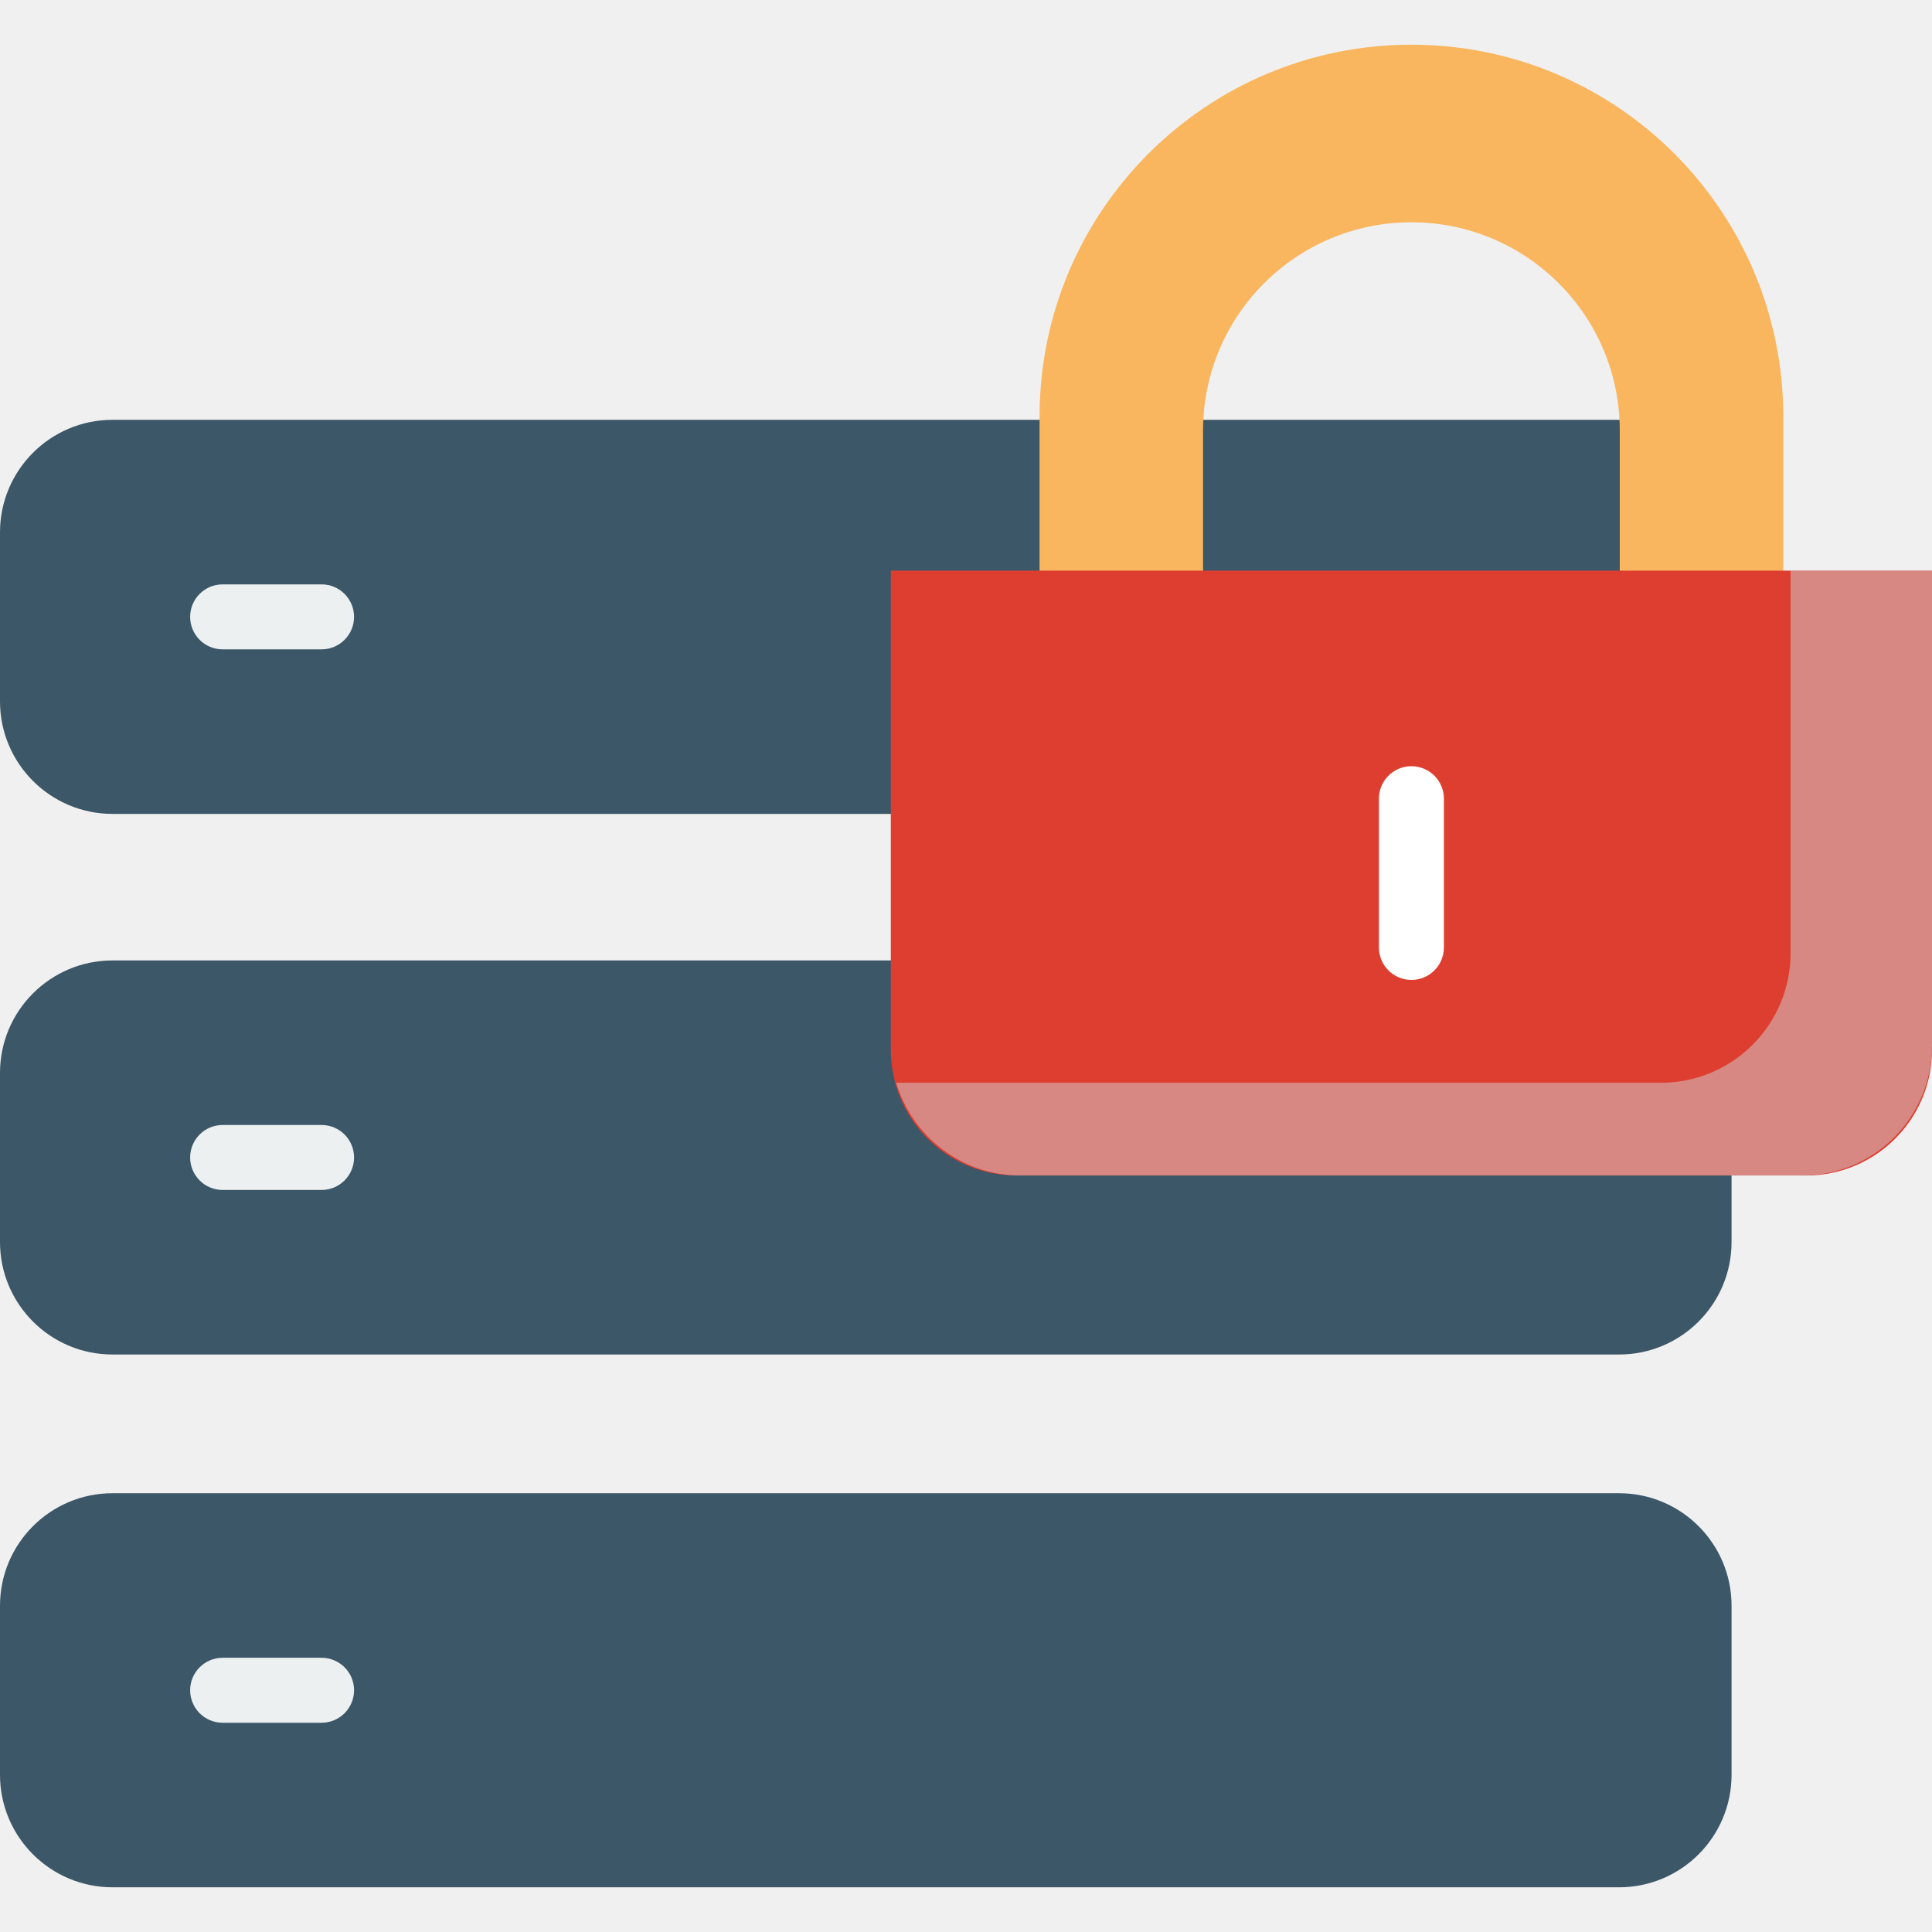
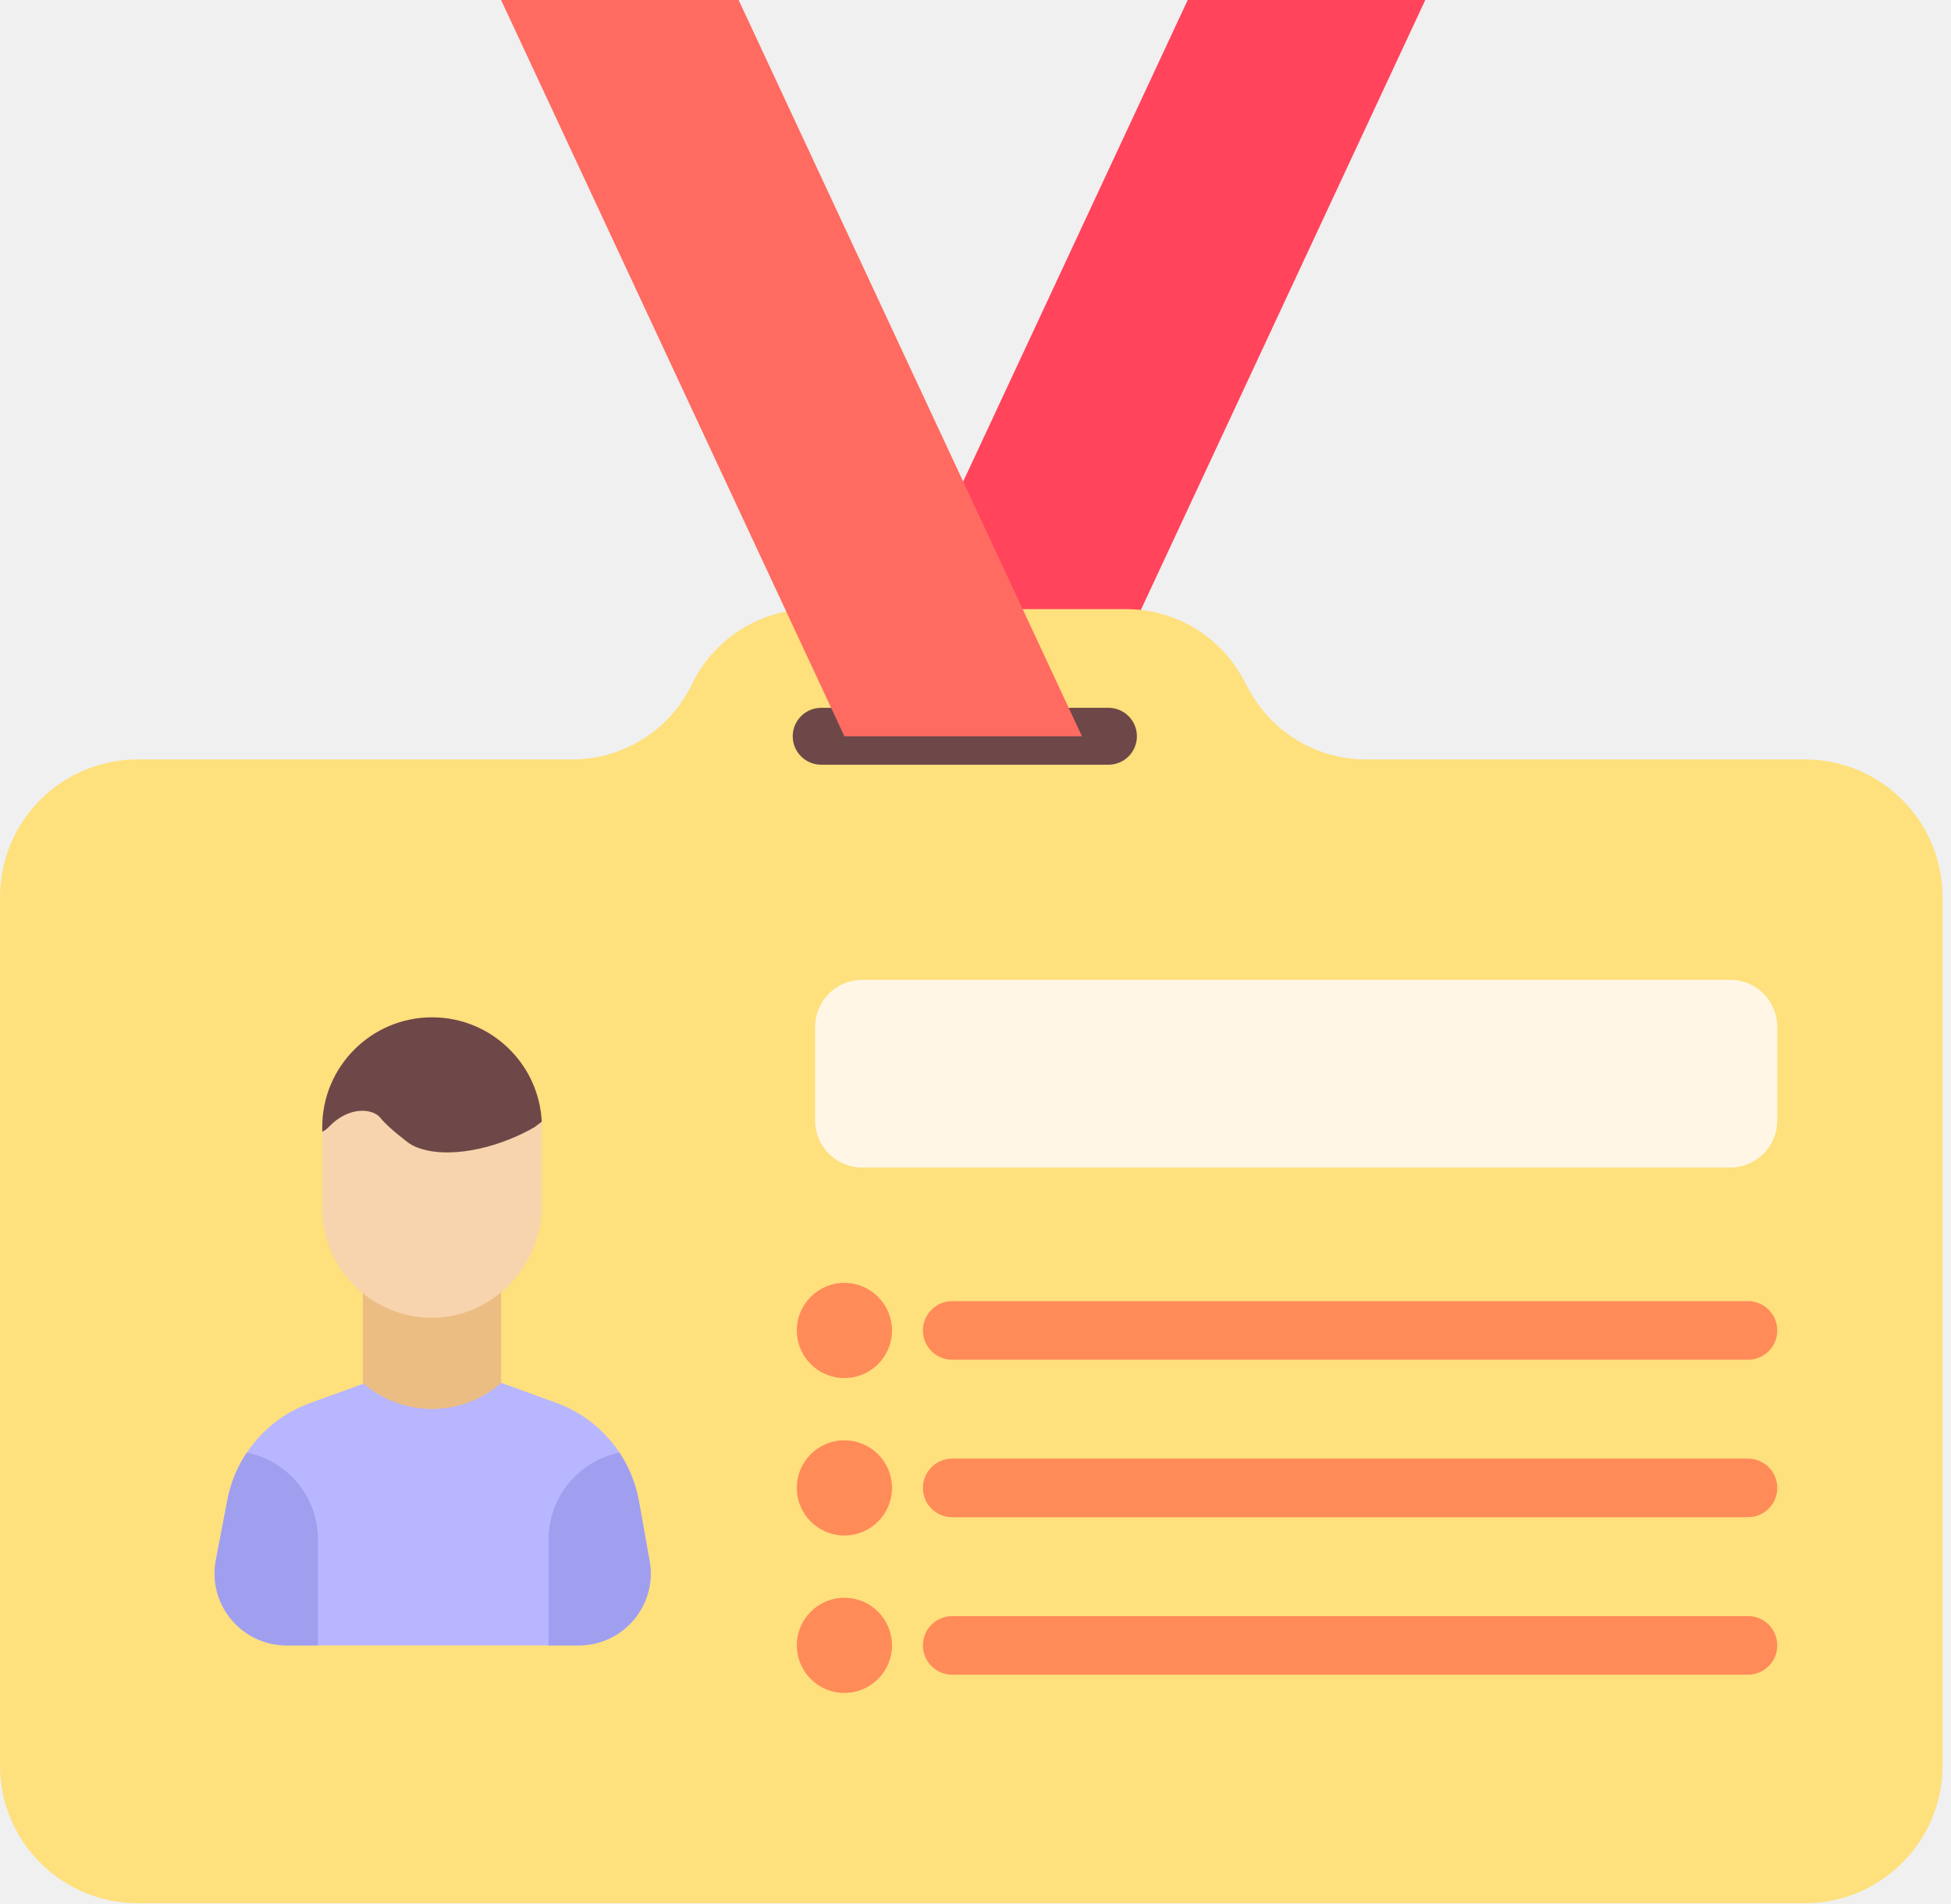
- <svg xmlns="http://www.w3.org/2000/svg" version="1.1" id="Capa_1" x="0px" y="0px" viewBox="0 0 460 460" style="enable-background:new 0 0 460 460;" xml:space="preserve">
-   <g id="XMLID_1290_">
-     <g id="XMLID_1327_">
-       <path id="XMLID_2226_" style="fill:#3C5768;" d="M385.482,193.785H26.793C11.996,193.785,0,181.79,0,166.993V126.75    c0-14.797,11.996-26.793,26.793-26.793h358.689c14.797,0,26.793,11.996,26.793,26.793v40.242    C412.275,181.79,400.279,193.785,385.482,193.785z" />
-     </g>
-     <g id="XMLID_1342_">
-       <path id="XMLID_2225_" style="fill:#3C5768;" d="M385.482,322.504H26.793C11.996,322.504,0,310.508,0,295.711v-40.242    c0-14.797,11.996-26.793,26.793-26.793h358.689c14.797,0,26.793,11.996,26.793,26.793v40.242    C412.275,310.508,400.279,322.504,385.482,322.504z" />
-     </g>
-     <g id="XMLID_1343_">
-       <path id="XMLID_2224_" style="fill:#3C5768;" d="M385.482,449.357H26.793C11.996,449.357,0,437.362,0,422.564v-40.242    c0-14.797,11.996-26.793,26.793-26.793h358.689c14.797,0,26.793,11.996,26.793,26.793v40.242    C412.275,437.362,400.279,449.357,385.482,449.357z" />
-     </g>
-     <g id="XMLID_1344_">
-       <path id="XMLID_3068_" style="fill:#ECF0F1;" d="M76.565,154.607H53.007c-4.272,0-7.735-3.463-7.735-7.735    s3.463-7.735,7.735-7.735h23.558c4.272,0,7.735,3.463,7.735,7.735S80.837,154.607,76.565,154.607z" />
-     </g>
-     <g id="XMLID_1371_">
-       <path id="XMLID_3067_" style="fill:#ECF0F1;" d="M76.565,283.325H53.007c-4.272,0-7.735-3.463-7.735-7.735    c0-4.272,3.463-7.735,7.735-7.735h23.558c4.272,0,7.735,3.463,7.735,7.735C84.301,279.862,80.837,283.325,76.565,283.325z" />
-     </g>
-     <g id="XMLID_1372_">
-       <path id="XMLID_3066_" style="fill:#ECF0F1;" d="M76.565,410.179H53.007c-4.272,0-7.735-3.463-7.735-7.735    c0-4.272,3.463-7.735,7.735-7.735h23.558c4.272,0,7.735,3.463,7.735,7.735C84.301,406.716,80.837,410.179,76.565,410.179z" />
-     </g>
-     <g id="XMLID_87_">
-       <path id="XMLID_2394_" style="fill:#F9B65F;" d="M385.663,149.092v-46.553c0-27.4-22.212-49.612-49.612-49.612    c-27.4,0-49.612,22.212-49.612,49.612v46.553l-38.923,2.617V99.178c0-48.897,39.639-88.535,88.535-88.535    s88.535,39.639,88.535,88.535v52.531L385.663,149.092z" />
-     </g>
-     <g id="XMLID_89_">
-       <path id="XMLID_2223_" style="fill:#DE3E30;" d="M430.063,279.881H242.038c-16.534,0-29.937-13.403-29.937-29.937V135.864H460    v114.081C460,266.478,446.597,279.881,430.063,279.881z" />
-     </g>
-     <path id="XMLID_2268_" style="opacity:0.49;fill:#D0D5D9;" d="M426.329,135.864v91.059c0,17.052-13.824,30.876-30.876,30.876   H213.38c3.788,12.767,15.602,22.082,29.598,22.082h186.146c17.052,0,30.876-13.824,30.876-30.876V135.864H426.329z" />
-     <g id="XMLID_86_">
-       <path id="XMLID_3065_" style="fill:#FFFFFF;" d="M336.051,233.315c-4.272,0-7.735-3.463-7.735-7.735v-35.414    c0-4.272,3.463-7.735,7.735-7.735c4.272,0,7.735,3.463,7.735,7.735v35.414C343.786,229.851,340.323,233.315,336.051,233.315z" />
+ <svg xmlns="http://www.w3.org/2000/svg" width="41px" height="40px" viewBox="0 0 41 40" version="1.1">
+   <g id="Page-1" stroke="none" stroke-width="1" fill="none" fill-rule="evenodd">
+     <g id="02_dashboard" transform="translate(-52, -566)" fill-rule="nonzero">
+       <g id="001-interview" transform="translate(52, 566)">
+         <polyline id="Path" fill="#FF445C" points="24.96 0 17.745 15.474 22.737 15.474 29.952 4.9570641e-16" />
+         <path d="M37.928,15.961 L28.704,15.961 C27.681,15.961 26.74,15.402 26.251,14.503 L26.119,14.26 C25.629,13.361 24.688,12.802 23.665,12.802 L17.055,12.802 C15.983,12.802 15.005,13.416 14.54,14.382 C14.074,15.348 13.096,15.961 12.024,15.961 L2.895,15.961 C1.296,15.961 2.26608645e-15,17.257 2.26608645e-15,18.856 L2.26608645e-15,37.105 C2.26608645e-15,38.704 1.296,40 2.895,40 L37.928,40 C39.526,40 40.822,38.704 40.822,37.105 L40.822,18.856 C40.822,17.257 39.526,15.961 37.928,15.961 Z" id="Path" fill="#FEE07D" />
+         <path d="M36.36,24.538 L18.118,24.538 C17.572,24.538 17.129,24.095 17.129,23.549 L17.129,21.582 C17.129,21.035 17.572,20.593 18.118,20.593 L36.36,20.593 C36.906,20.593 37.349,21.035 37.349,21.582 L37.349,23.549 C37.349,24.095 36.906,24.538 36.36,24.538 Z" id="Path" fill="#FFF6E6" />
+         <path d="M36.733,35.197 L20.011,35.197 C19.671,35.197 19.395,34.921 19.395,34.581 C19.395,34.24 19.671,33.965 20.011,33.965 L36.733,33.965 C37.073,33.965 37.349,34.24 37.349,34.581 C37.349,34.921 37.073,35.197 36.733,35.197 Z" id="Path" fill="#FF8B59" />
+         <path d="M36.733,28.578 L20.011,28.578 C19.671,28.578 19.395,28.302 19.395,27.962 C19.395,27.622 19.671,27.346 20.011,27.346 L36.733,27.346 C37.073,27.346 37.349,27.622 37.349,27.962 C37.349,28.302 37.073,28.578 36.733,28.578 Z" id="Path" fill="#FF8B59" />
+         <path d="M36.733,31.887 L20.011,31.887 C19.671,31.887 19.395,31.612 19.395,31.271 C19.395,30.931 19.671,30.655 20.011,30.655 L36.733,30.655 C37.073,30.655 37.349,30.931 37.349,31.271 C37.349,31.612 37.073,31.887 36.733,31.887 Z" id="Path" fill="#FF8B59" />
+         <g id="Group" transform="translate(17.12905, 27.34616)" fill="#FF8B59">
+           <circle id="Oval" cx="0.616" cy="7.234" r="1" />
+           <circle id="Oval" cx="0.616" cy="0.616" r="1" />
+           <circle id="Oval" cx="0.616" cy="3.925" r="1" />
+         </g>
+         <path d="M23.294,16.072 L17.257,16.072 C16.927,16.072 16.659,15.804 16.659,15.474 C16.659,15.144 16.927,14.876 17.257,14.876 L23.294,14.876 C23.624,14.876 23.892,15.144 23.892,15.474 C23.892,15.804 23.624,16.072 23.294,16.072 Z" id="Path" fill="#6E4848" />
+         <polyline id="Path" fill="#FF6B61" points="15.522 0 22.737 15.474 17.745 15.474 10.53 4.9570641e-16" />
+         <g id="Group" transform="translate(4.50985, 21.38086)">
+           <g transform="translate(0, 0.367958)" id="Path">
+             <path d="M7.653,12.832 L1.512,12.832 C0.563,12.832 -0.151,11.968 0.027,11.036 L0.269,9.776 C0.338,9.414 0.478,9.077 0.677,8.781 C0.992,8.309 1.453,7.94 2.004,7.74 L4.6,6.799 L7.176,7.733 C7.73,7.934 8.193,8.306 8.508,8.781 L8.508,8.782 C8.709,9.085 8.85,9.43 8.917,9.801 L9.141,11.054 C9.307,11.981 8.595,12.832 7.653,12.832 L7.653,12.832 Z" fill="#B8B6FF" />
+             <path d="M6.02,7.318 L6.02,7.318 C5.188,8.044 3.948,8.044 3.117,7.318 L3.117,5.371 L6.02,5.371 L6.02,7.318 Z" fill="#ECBD83" />
+             <path d="M6.875,1.939 L6.875,3.588 C6.875,4.881 5.816,5.971 4.523,5.946 C3.27,5.922 2.262,4.898 2.262,3.64 L2.262,1.939 C2.262,0.665 3.294,0 4.568,0 C5.842,0 6.875,0.665 6.875,1.939 Z" fill="#F7D4AD" />
+             <g transform="translate(0, 8.780916)" fill="#A09EEF">
+               <path d="M2.171,1.824 L2.171,4.051 L1.512,4.051 C0.563,4.051 -0.151,3.187 0.027,2.255 L0.269,0.995 C0.338,0.633 0.478,0.296 0.677,0 C1.53,0.17 2.171,0.922 2.171,1.824 L2.171,1.824 Z" />
+               <path d="M7.653,4.051 L7.018,4.051 L7.018,1.824 C7.018,0.924 7.658,0.173 8.508,0.001 C8.709,0.304 8.85,0.649 8.917,1.02 L9.141,2.273 C9.307,3.2 8.595,4.051 7.653,4.051 L7.653,4.051 Z" />
+             </g>
+           </g>
+           <path d="M6.875,2.194 C6.788,2.26 6.724,2.308 6.724,2.308 C6.561,2.402 6.383,2.489 6.193,2.565 C5.328,2.911 4.482,2.924 4.073,2.637 C4.073,2.637 3.646,2.319 3.486,2.115 C3.326,1.911 2.817,1.86 2.396,2.308 C2.351,2.355 2.306,2.385 2.262,2.404 L2.262,2.308 C2.262,1.033 3.295,0 4.569,0 C5.207,0 5.784,0.258 6.201,0.676 C6.594,1.069 6.846,1.602 6.875,2.194 L6.875,2.194 Z" id="Path" fill="#6E4848" />
+         </g>
+       </g>
    </g>
  </g>
-   <g>
- </g>
-   <g>
- </g>
-   <g>
- </g>
-   <g>
- </g>
-   <g>
- </g>
-   <g>
- </g>
-   <g>
- </g>
-   <g>
- </g>
-   <g>
- </g>
-   <g>
- </g>
-   <g>
- </g>
-   <g>
- </g>
-   <g>
- </g>
-   <g>
- </g>
-   <g>
- </g>
</svg>
